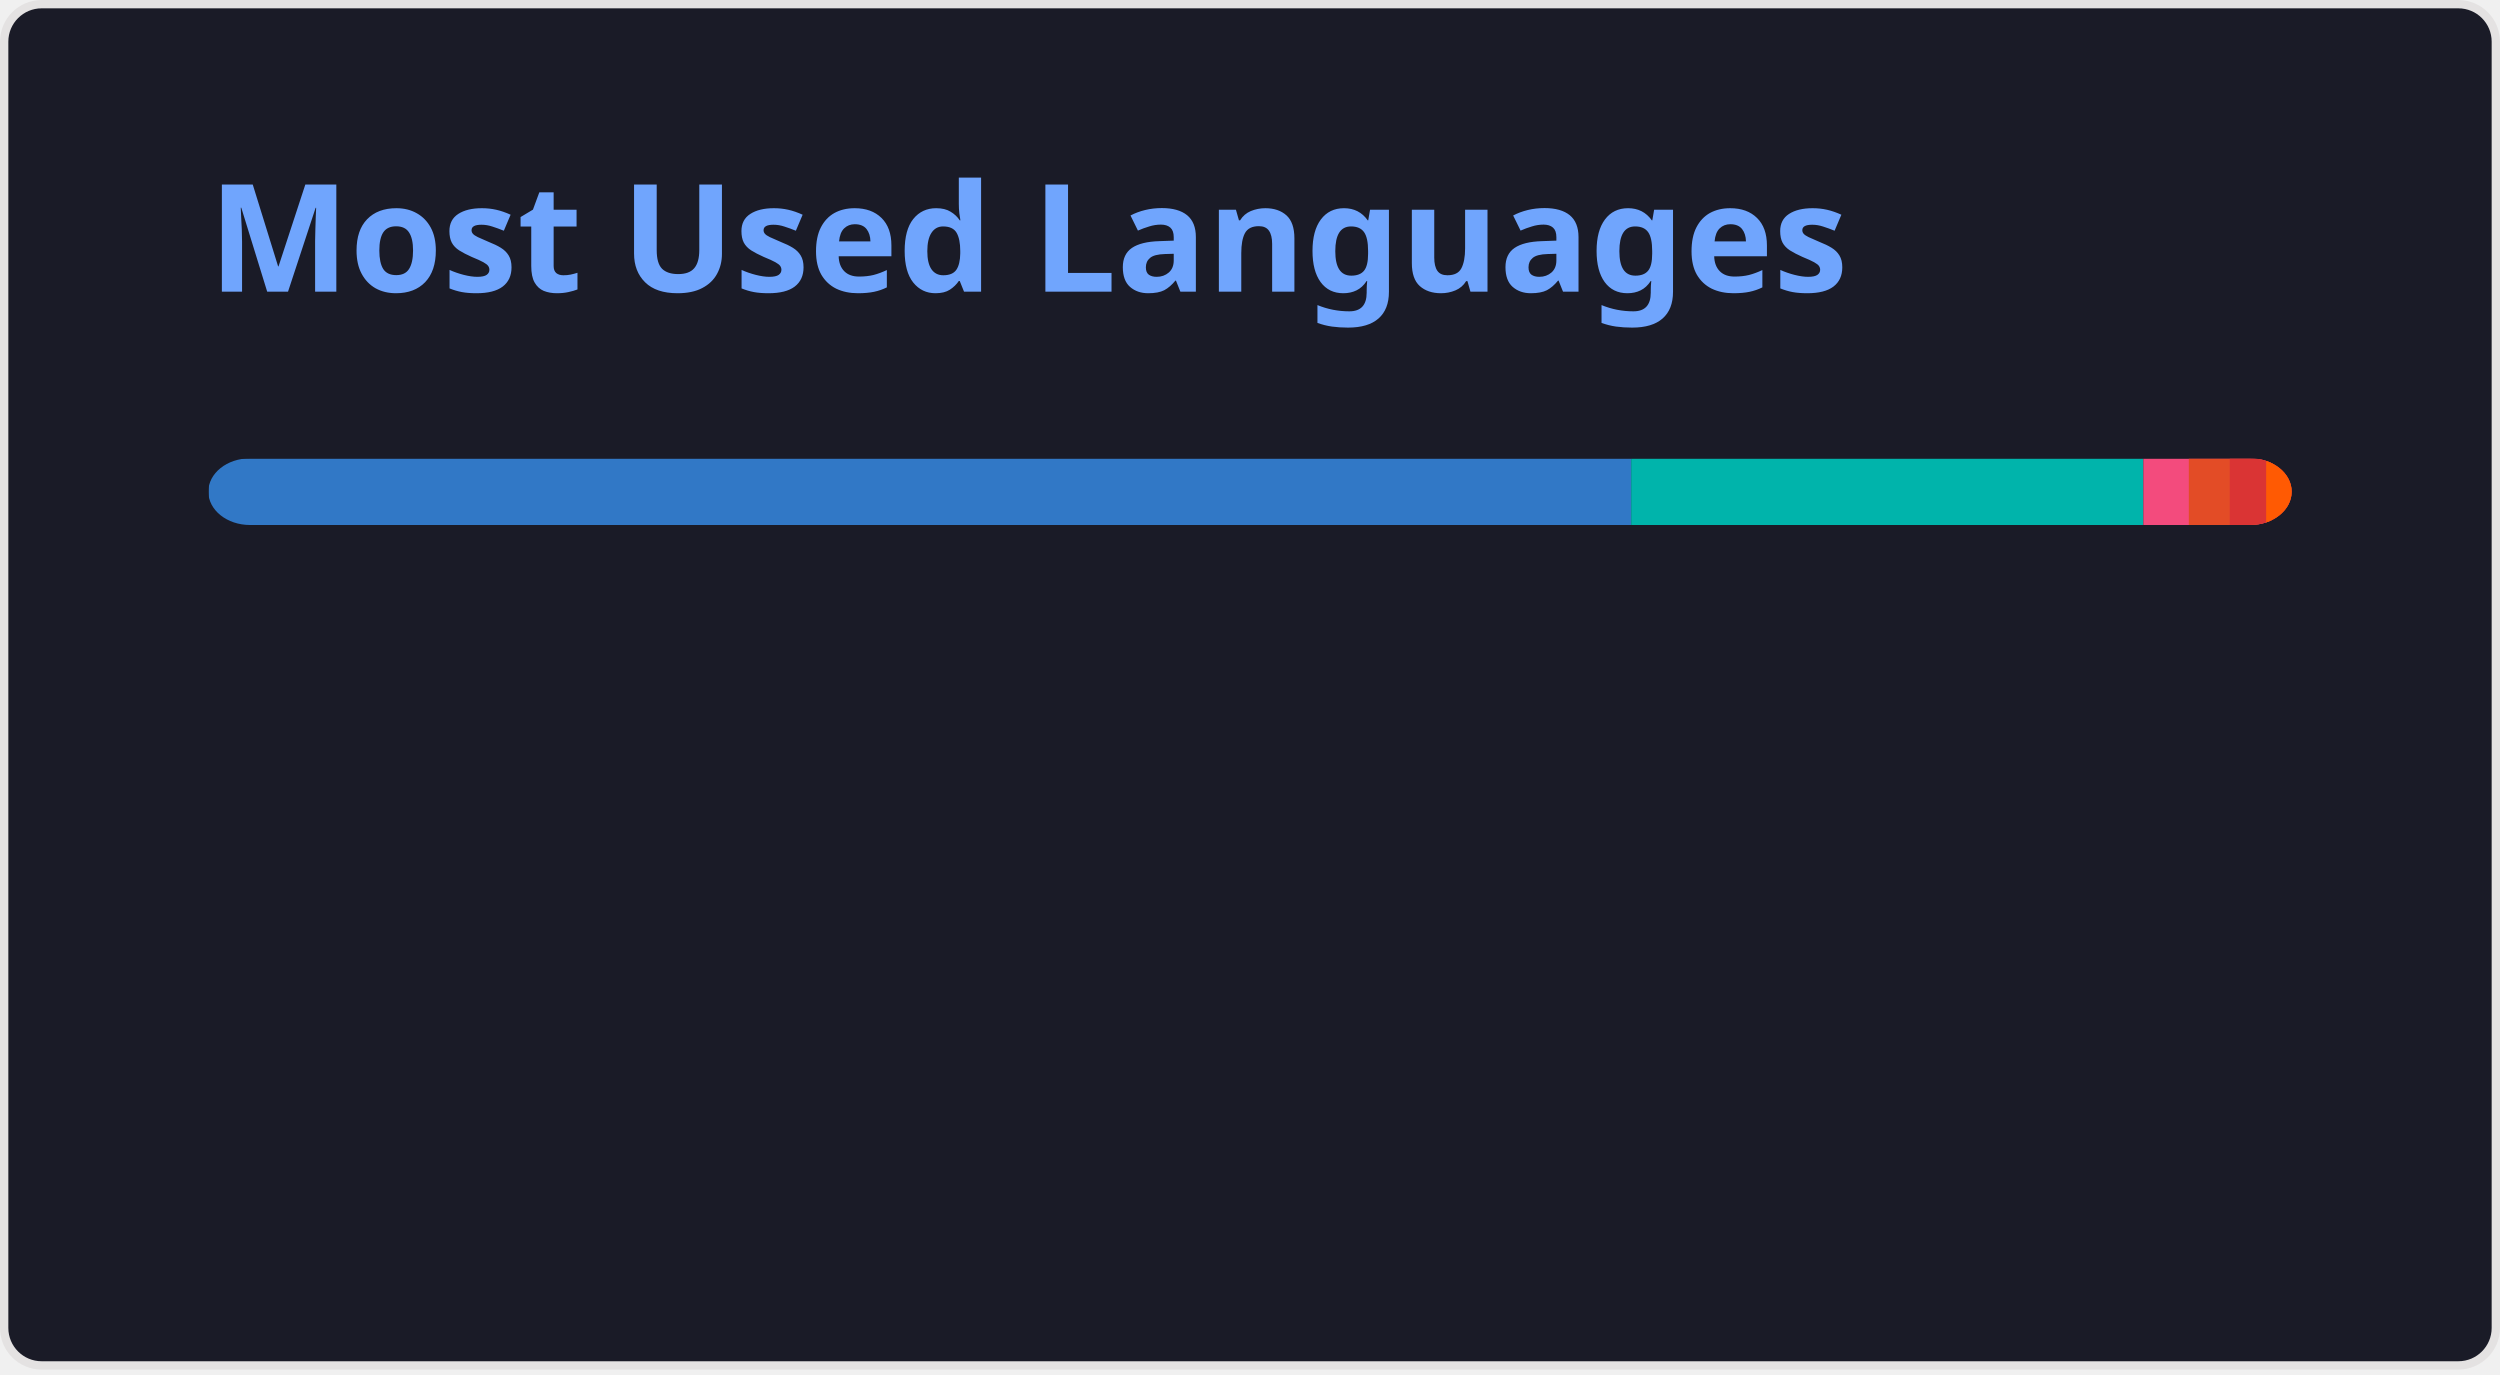
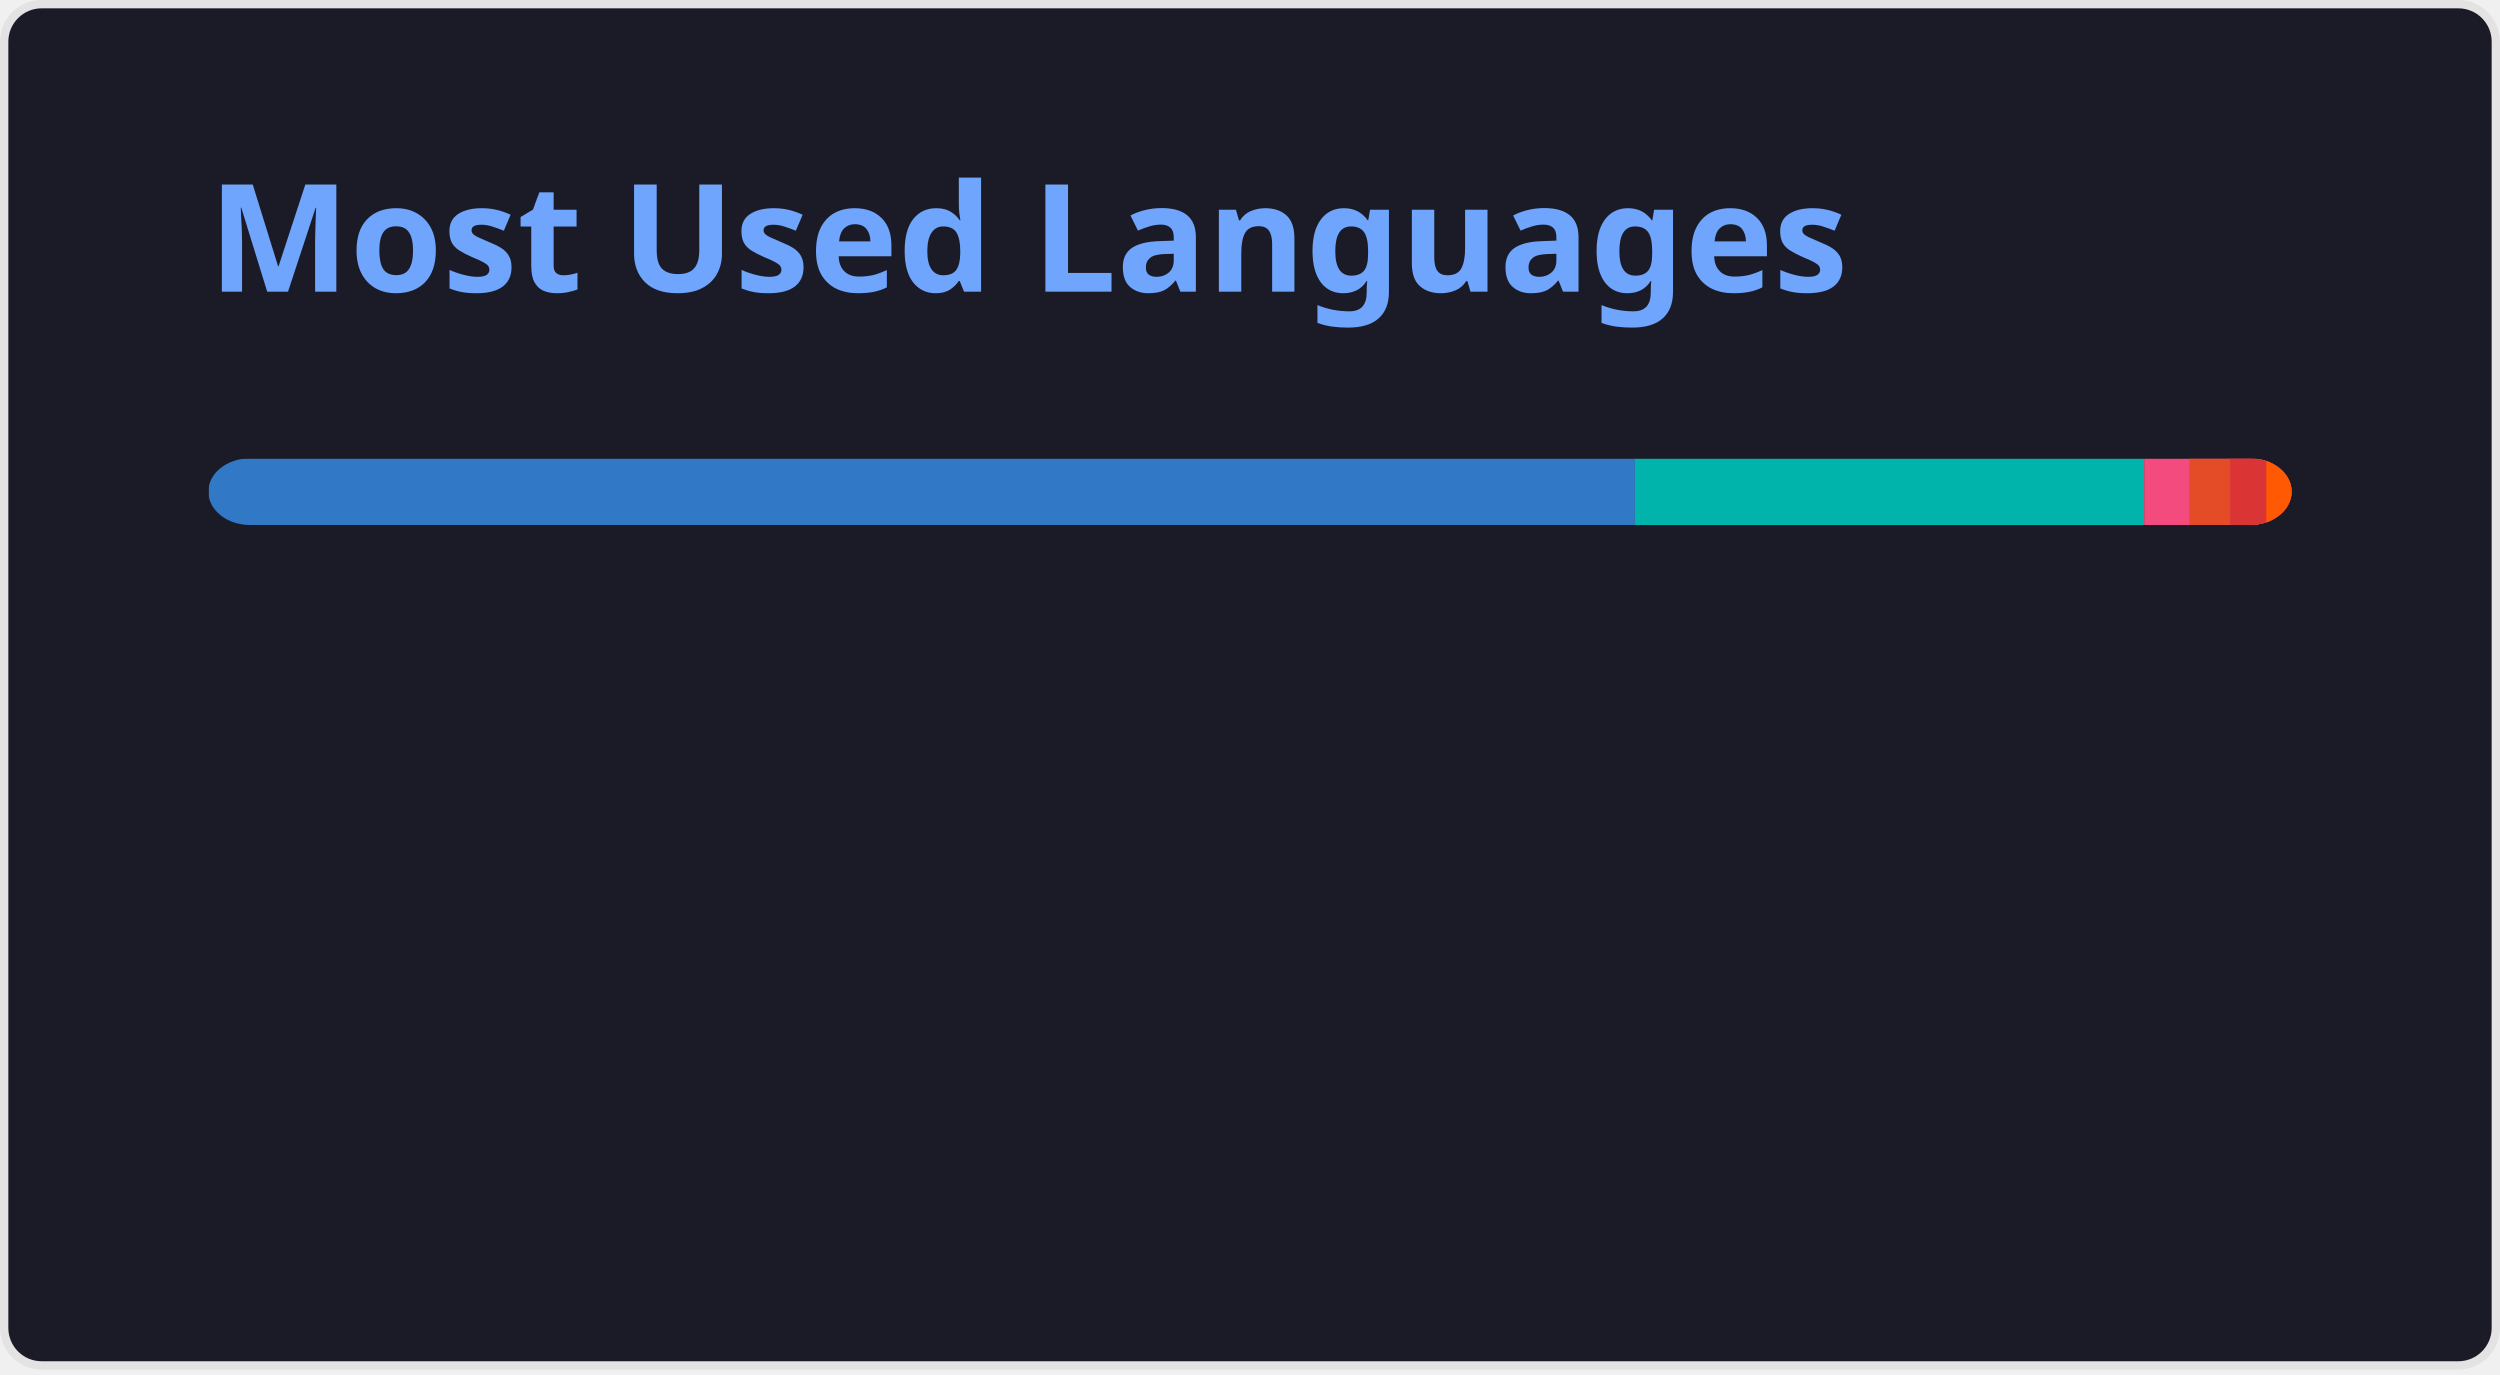
<svg xmlns="http://www.w3.org/2000/svg" width="300" height="165" viewBox="0 0 300 165" fill="none" role="img" aria-labelledby="descId">
  <style>
          .header {
            font: 600 18px 'Segoe UI', Ubuntu, Sans-Serif;
            fill: #70a5fd;
            animation: fadeInAnimation 0.8s ease-in-out forwards;
          }
          @supports(-moz-appearance: auto) {
            /* Selector detects Firefox */
            .header { font-size: 15.5px; }
          }
          
    @keyframes slideInAnimation {
      from {
        width: 0;
      }
      to {
        width: calc(100%-100px);
      }
    }
    @keyframes growWidthAnimation {
      from {
        width: 0;
      }
      to {
        width: 100%;
      }
    }
    .stat {
      font: 600 14px 'Segoe UI', Ubuntu, "Helvetica Neue", Sans-Serif; fill: #38bdae;
    }
    @supports(-moz-appearance: auto) {
      /* Selector detects Firefox */
      .stat { font-size:12px; }
    }
    .bold { font-weight: 700 }
    .lang-name {
      font: 400 11px "Segoe UI", Ubuntu, Sans-Serif;
      fill: #38bdae;
    }
    .stagger {
      opacity: 0;
      animation: fadeInAnimation 0.3s ease-in-out forwards;
    }
    #rect-mask rect{
      animation: slideInAnimation 1s ease-in-out forwards;
    }
    .lang-progress{
      animation: growWidthAnimation 0.6s ease-in-out forwards;
    }
    

          
      /* Animations */
      @keyframes scaleInAnimation {
        from {
          transform: translate(-5px, 5px) scale(0);
        }
        to {
          transform: translate(-5px, 5px) scale(1);
        }
      }
      @keyframes fadeInAnimation {
        from {
          opacity: 0;
        }
        to {
          opacity: 1;
        }
      }
    
          
        </style>
  <rect data-testid="card-bg" x="0.5" y="0.5" rx="4.5" height="99%" stroke="#e4e2e2" width="299" fill="#1a1b27" stroke-opacity="1" />
  <g data-testid="card-title" transform="translate(25, 35)">
    <g transform="translate(0, 0)">
      <text x="0" y="0" class="header" data-testid="header">Most Used Languages</text>
    </g>
  </g>
  <g data-testid="main-card-body" transform="translate(0, 55)">
    <svg data-testid="lang-items" x="25">
      <mask id="rect-mask">
        <rect x="0" y="0" width="250" height="8" fill="white" rx="5" />
      </mask>
-       <rect mask="url(#rect-mask)" data-testid="lang-progress" x="0" y="0" width="170.74" height="8" fill="#3178c6" />
-       <rect mask="url(#rect-mask)" data-testid="lang-progress" x="170.74" y="0" width="61.46" height="8" fill="#00B4AB" />
-       <rect mask="url(#rect-mask)" data-testid="lang-progress" x="232.2" y="0" width="15.46" height="8" fill="#f34b7d" />
-       <rect mask="url(#rect-mask)" data-testid="lang-progress" x="237.66" y="0" width="14.91" height="8" fill="#e34c26" />
-       <rect mask="url(#rect-mask)" data-testid="lang-progress" x="242.57" y="0" width="14.37" height="8" fill="#DA3434" />
-       <rect mask="url(#rect-mask)" data-testid="lang-progress" x="246.94" y="0" width="13.06" height="8" fill="#ff5a03" />
+       <rect mask="url(#rect-mask)" data-testid="lang-progress" x="0" y="0" width="171.19" height="8" fill="#3178c6" />
+       <rect mask="url(#rect-mask)" data-testid="lang-progress" x="171.19" y="0" width="61.11" height="8" fill="#00B4AB" />
+       <rect mask="url(#rect-mask)" data-testid="lang-progress" x="232.3" y="0" width="15.43" height="8" fill="#f34b7d" />
+       <rect mask="url(#rect-mask)" data-testid="lang-progress" x="237.73" y="0" width="14.88" height="8" fill="#e34c26" />
+       <rect mask="url(#rect-mask)" data-testid="lang-progress" x="242.61" y="0" width="14.35" height="8" fill="#DA3434" />
+       <rect mask="url(#rect-mask)" data-testid="lang-progress" x="246.96" y="0" width="13.04" height="8" fill="#ff5a03" />
      <g transform="translate(0, 25)">
        <g transform="translate(0, 0)">
          <g transform="translate(0, 0)">
            <g class="stagger" style="animation-delay: 450ms">
              <circle cx="5" cy="6" r="5" fill="#3178c6" />
              <text data-testid="lang-name" x="15" y="10" class="lang-name">
-         TypeScript 68.30%
+         TypeScript 68.48%
      </text>
            </g>
          </g>
          <g transform="translate(0, 25)">
            <g class="stagger" style="animation-delay: 600ms">
              <circle cx="5" cy="6" r="5" fill="#00B4AB" />
              <text data-testid="lang-name" x="15" y="10" class="lang-name">
-         Dart 24.58%
+         Dart 24.45%
      </text>
            </g>
          </g>
          <g transform="translate(0, 50)">
            <g class="stagger" style="animation-delay: 750ms">
              <circle cx="5" cy="6" r="5" fill="#f34b7d" />
              <text data-testid="lang-name" x="15" y="10" class="lang-name">
-         C++ 2.18%
+         C++ 2.17%
      </text>
            </g>
          </g>
        </g>
        <g transform="translate(150, 0)">
          <g transform="translate(0, 0)">
            <g class="stagger" style="animation-delay: 450ms">
              <circle cx="5" cy="6" r="5" fill="#e34c26" />
              <text data-testid="lang-name" x="15" y="10" class="lang-name">
-         HTML 1.96%
+         HTML 1.95%
      </text>
            </g>
          </g>
          <g transform="translate(0, 25)">
            <g class="stagger" style="animation-delay: 600ms">
              <circle cx="5" cy="6" r="5" fill="#DA3434" />
              <text data-testid="lang-name" x="15" y="10" class="lang-name">
-         CMake 1.75%
+         CMake 1.74%
      </text>
            </g>
          </g>
          <g transform="translate(0, 50)">
            <g class="stagger" style="animation-delay: 750ms">
              <circle cx="5" cy="6" r="5" fill="#ff5a03" />
              <text data-testid="lang-name" x="15" y="10" class="lang-name">
        Astro 1.22%
      </text>
            </g>
          </g>
        </g>
      </g>
    </svg>
  </g>
</svg>
